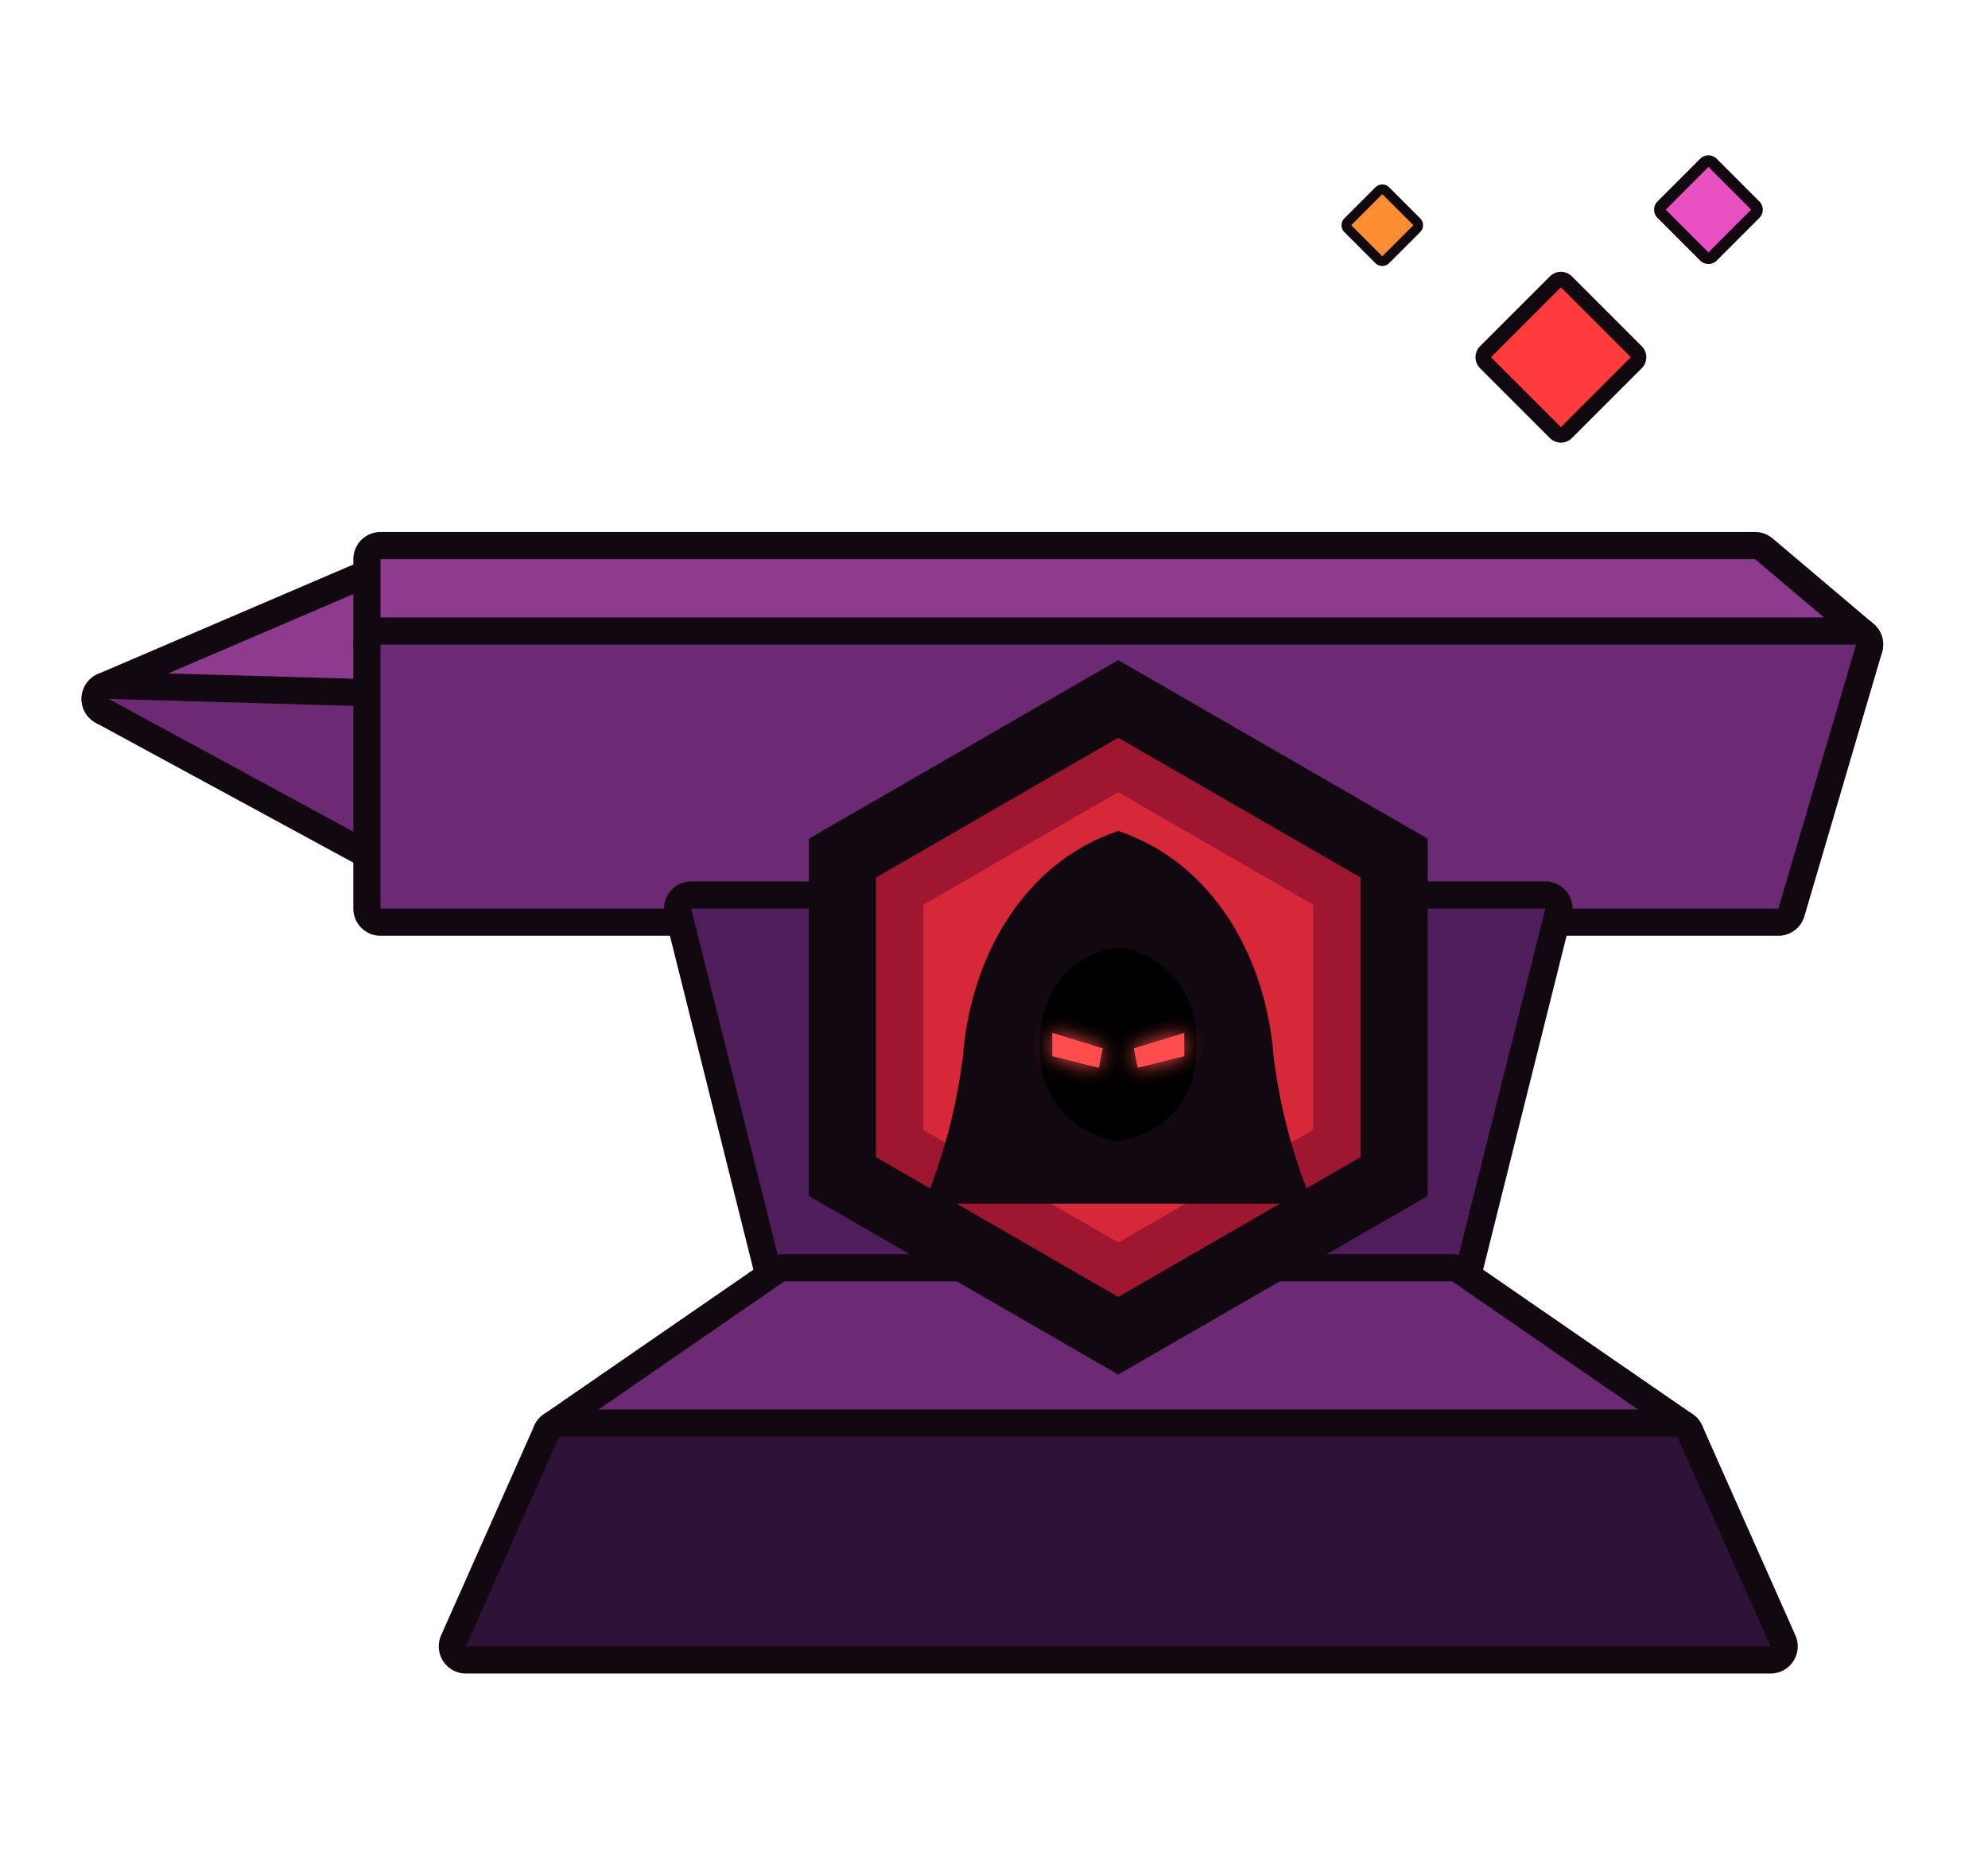
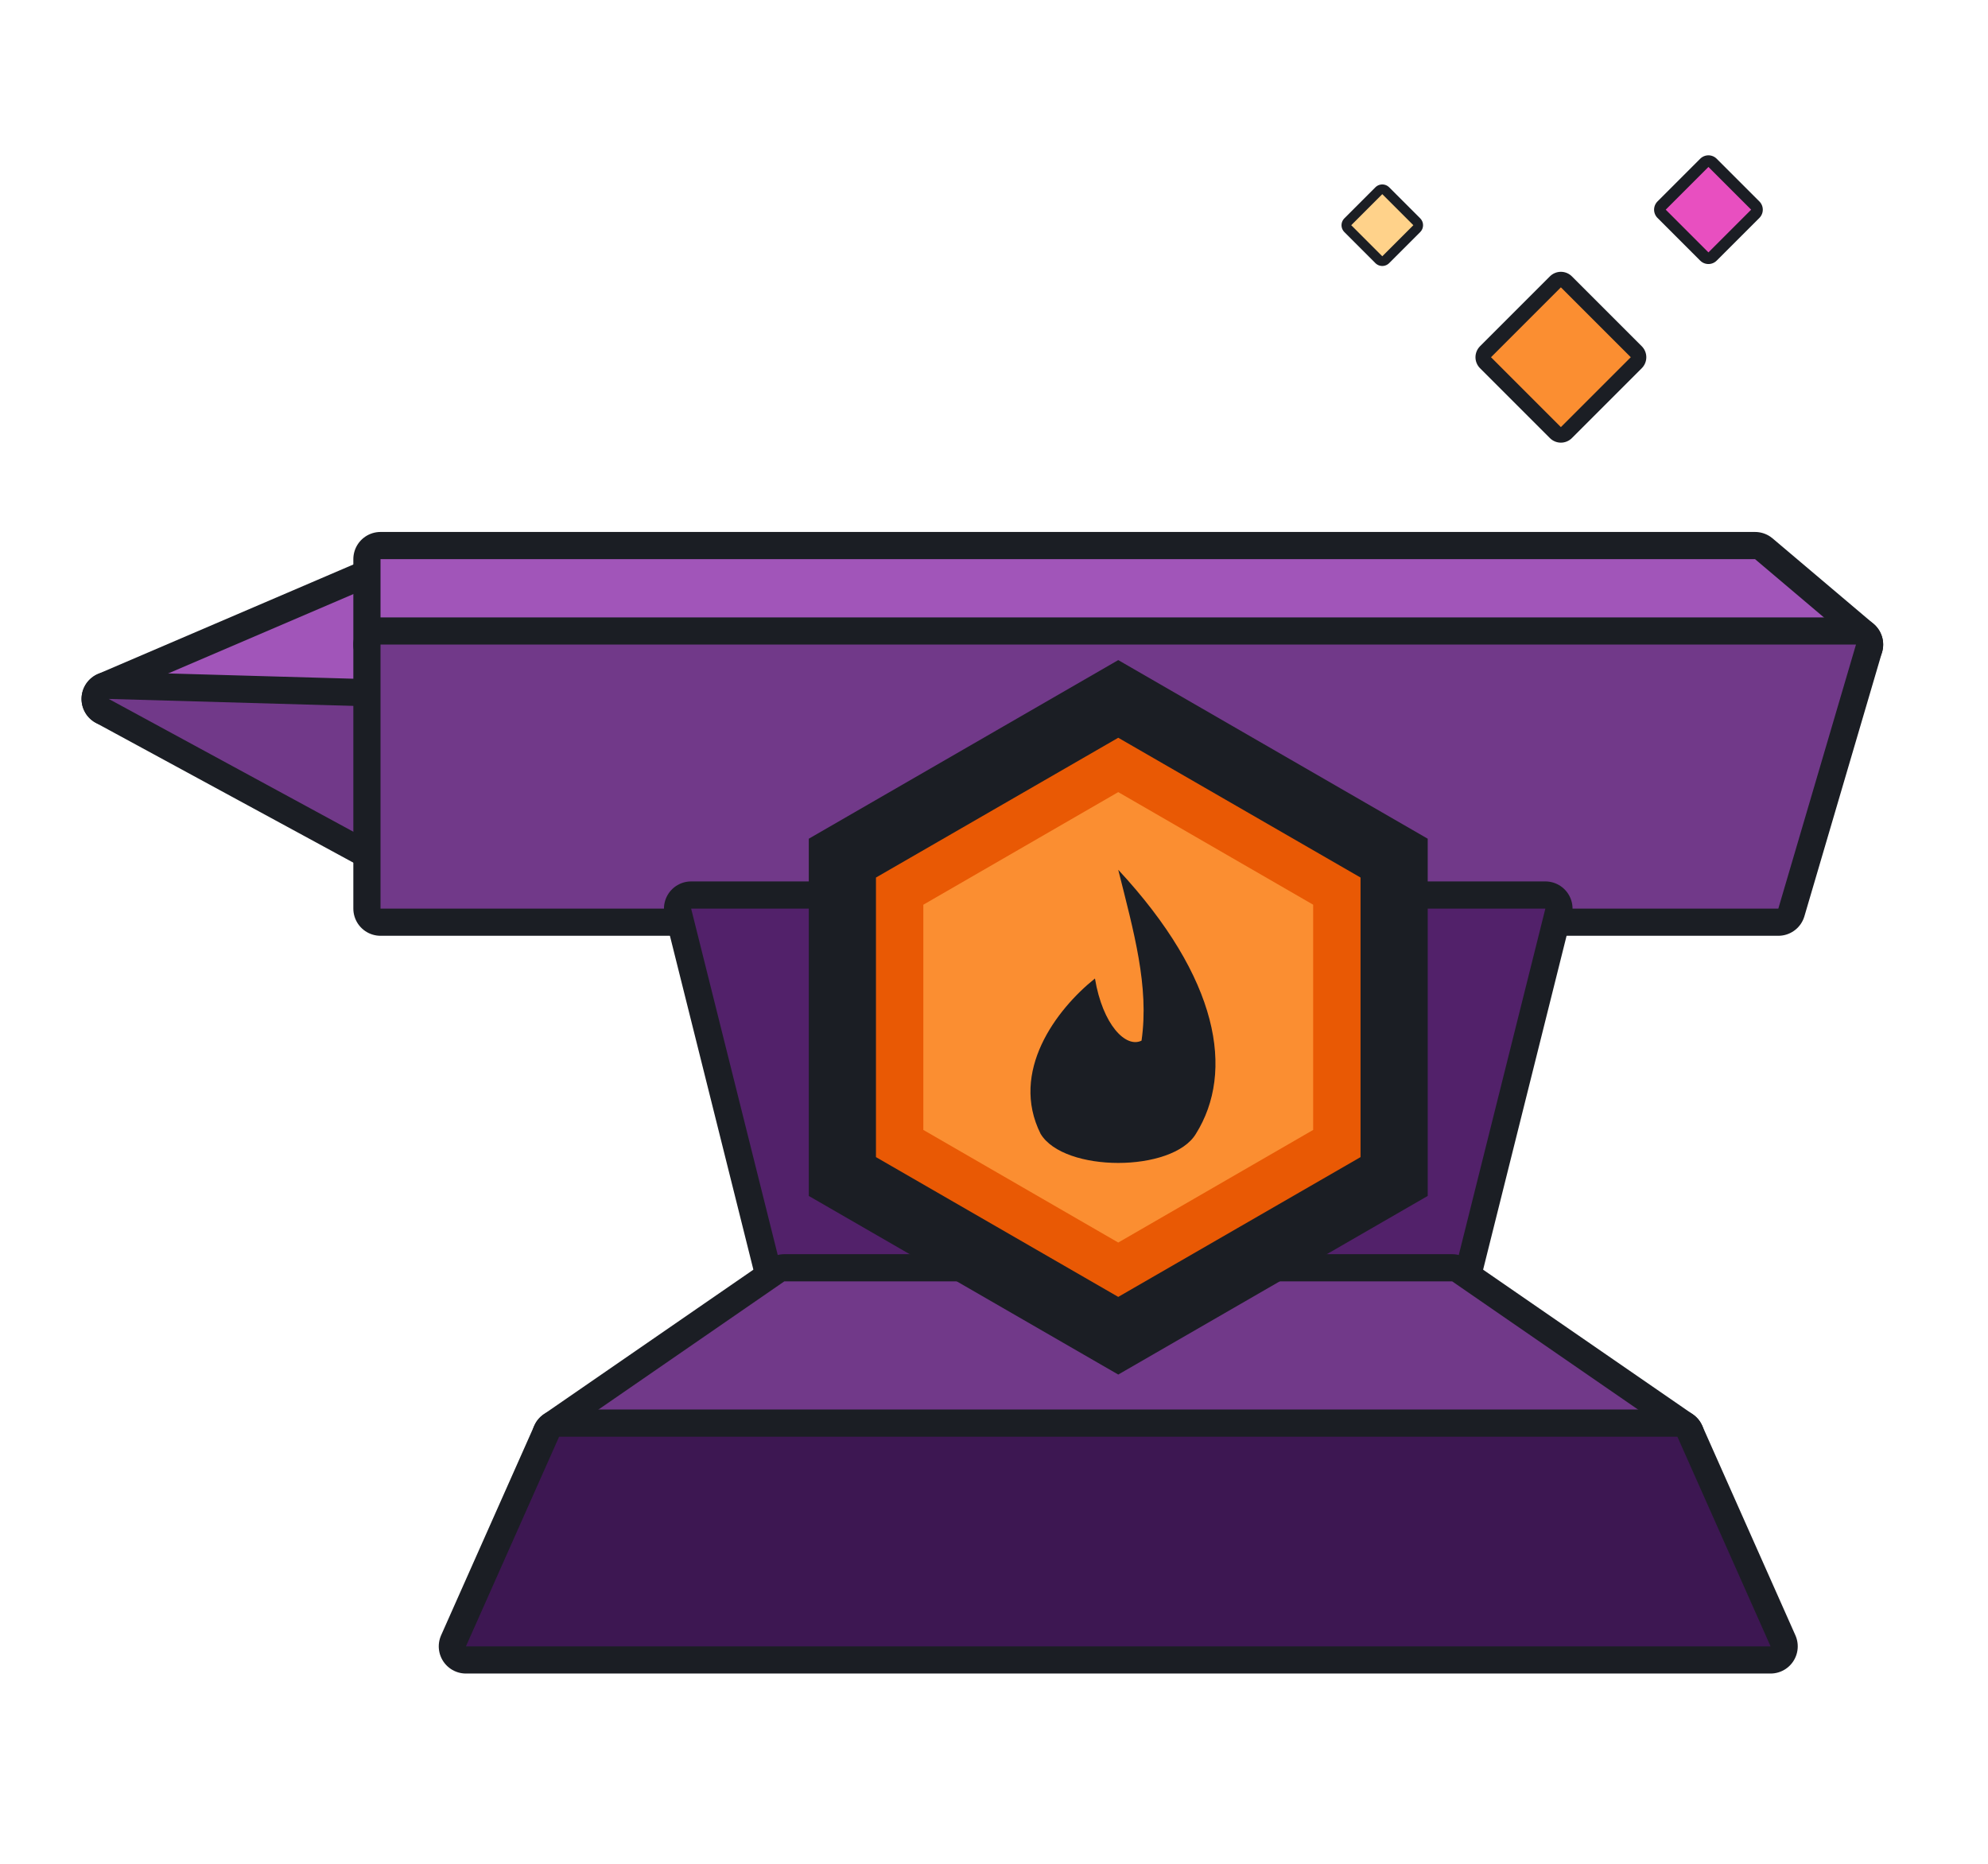
- <svg xmlns="http://www.w3.org/2000/svg" viewBox="0 0 512 480" role="img" aria-label="Tenebris Forge">
-   <defs>
-     <filter id="glow" x="-100%" y="-300%" width="300%" height="700%">
-       <feGaussianBlur stdDeviation="2.5" result="b" />
-       <feMerge>
-         <feMergeNode in="b" />
-         <feMergeNode in="SourceGraphic" />
-       </feMerge>
-     </filter>
-     <radialGradient id="g" cx="50%" cy="40%" r="62%">
-       <stop offset="0" stop-color="#7a1d5a" stop-opacity=".65" />
-       <stop offset="1" stop-color="#7a1d5a" stop-opacity="0" />
-     </radialGradient>
-   </defs>
+ <svg xmlns="http://www.w3.org/2000/svg" viewBox="0 0 512 480" role="img" aria-label="Forja">
  <g>
-     <polygon points="28,180 98,150 98,182" fill="#8e3a8f" stroke="#120810" stroke-width="14" stroke-linejoin="round" paint-order="stroke" />
-     <polygon points="28,180 98,182 98,218" fill="#6b2a73" stroke="#120810" stroke-width="14" stroke-linejoin="round" paint-order="stroke" />
-     <polygon points="98,144 452,144 478,166 98,166" fill="#8e3a8f" stroke="#120810" stroke-width="14" stroke-linejoin="round" paint-order="stroke" />
-     <polygon points="98,166 478,166 458,234 98,234" fill="#6b2a73" stroke="#120810" stroke-width="14" stroke-linejoin="round" paint-order="stroke" />
-     <polygon points="178,234 398,234 374,330 202,330" fill="#4e1d5a" stroke="#120810" stroke-width="14" stroke-linejoin="round" paint-order="stroke" />
-     <polygon points="202,330 374,330 432,370 144,370" fill="#6b2a73" stroke="#120810" stroke-width="14" stroke-linejoin="round" paint-order="stroke" />
-     <polygon points="144,370 432,370 456,424 120,424" fill="#2f1238" stroke="#120810" stroke-width="14" stroke-linejoin="round" paint-order="stroke" />
-     <polygon points="288,170 367.7,216 367.7,308 288,354 208.3,308 208.3,216" fill="#120810" />
-     <polygon points="288,190 350.4,226 350.4,298 288,334 225.6,298 225.6,226" fill="#9e1630" />
-     <polygon points="288,204 338.2,233 338.2,291 288,320 237.8,291 237.8,233" fill="#d62839" />
-     <path d="M288 214 C312 222 326 246 328 272 C330 288 334 300 338 310 L238 310 C242 300 246 288 248 272 C250 246 264 222 288 214Z" fill="#120810" />
-     <path d="M288 244 C302 246 310 258 308 274 C306 286 298 292 288 294 C278 292 270 286 268 274 C266 258 274 246 288 244Z" fill="#000" />
-     <g filter="url(#glow)">
-       <polygon points="271,266 284,270 283,275 271,272" fill="#ff4d4d" />
-       <polygon points="305,266 292,270 293,275 305,272" fill="#ff4d4d" />
-     </g>
-     <polygon points="402,74 420,92 402,110 384,92" fill="#ff3b3b" stroke="#120810" stroke-width="8" stroke-linejoin="round" paint-order="stroke" />
-     <polygon points="440,43 451,54 440,65 429,54" fill="#e84fc0" stroke="#120810" stroke-width="6" stroke-linejoin="round" paint-order="stroke" />
-     <polygon points="356,50 364,58 356,66 348,58" fill="#fb8e31" stroke="#120810" stroke-width="5" stroke-linejoin="round" paint-order="stroke" />
+     <polygon points="28.0,180.0 98.0,150.0 98.0,182.0" fill="#a155b9" stroke="#1b1e24" stroke-width="14" stroke-linejoin="round" paint-order="stroke" />
+     <polygon points="28.0,180.0 98.0,182.0 98.0,218.0" fill="#713989" stroke="#1b1e24" stroke-width="14" stroke-linejoin="round" paint-order="stroke" />
+     <polygon points="98.0,144.0 452.0,144.0 478.0,166.0 98.0,166.0" fill="#a155b9" stroke="#1b1e24" stroke-width="14" stroke-linejoin="round" paint-order="stroke" />
+     <polygon points="98.0,166.0 478.0,166.0 458.0,234.0 98.0,234.0" fill="#713989" stroke="#1b1e24" stroke-width="14" stroke-linejoin="round" paint-order="stroke" />
+     <polygon points="178.0,234.0 398.0,234.0 374.0,330.0 202.0,330.0" fill="#52216a" stroke="#1b1e24" stroke-width="14" stroke-linejoin="round" paint-order="stroke" />
+     <polygon points="202.0,330.0 374.0,330.0 432.0,370.0 144.0,370.0" fill="#713989" stroke="#1b1e24" stroke-width="14" stroke-linejoin="round" paint-order="stroke" />
+     <polygon points="144.0,370.0 432.0,370.0 456.0,424.0 120.0,424.0" fill="#3d1752" stroke="#1b1e24" stroke-width="14" stroke-linejoin="round" paint-order="stroke" />
+     <polygon points="288.0,170.0 367.7,216.0 367.7,308.0 288.0,354.0 208.3,308.0 208.3,216.0" fill="#1b1e24" />
+     <polygon points="288.0,190.0 350.4,226.0 350.4,298.0 288.0,334.0 225.6,298.0 225.6,226.0" fill="#e95904" />
+     <polygon points="288.0,204.0 338.2,233.0 338.2,291.0 288.0,320.0 237.8,291.0 237.8,233.0" fill="#fb8e31" class="ember" />
+     <path d="M288 224 C314 252 318 276 308 292 C302 302 274 302 268 292 C260 276 272 260 282 252 C284 264 290 270 294 268 C296 254 292 240 288 224Z" fill="#1b1e24" />
+     <polygon points="402.0,74.0 420.0,92.0 402.0,110.0 384.0,92.0" fill="#fb8e31" stroke="#1b1e24" stroke-width="8" stroke-linejoin="round" paint-order="stroke" />
+     <polygon points="440.0,43.0 451.0,54.0 440.0,65.0 429.0,54.0" fill="#e84fc0" stroke="#1b1e24" stroke-width="6" stroke-linejoin="round" paint-order="stroke" />
+     <polygon points="356.0,50.0 364.0,58.0 356.0,66.0 348.0,58.0" fill="#ffd28a" stroke="#1b1e24" stroke-width="5" stroke-linejoin="round" paint-order="stroke" />
  </g>
</svg>
